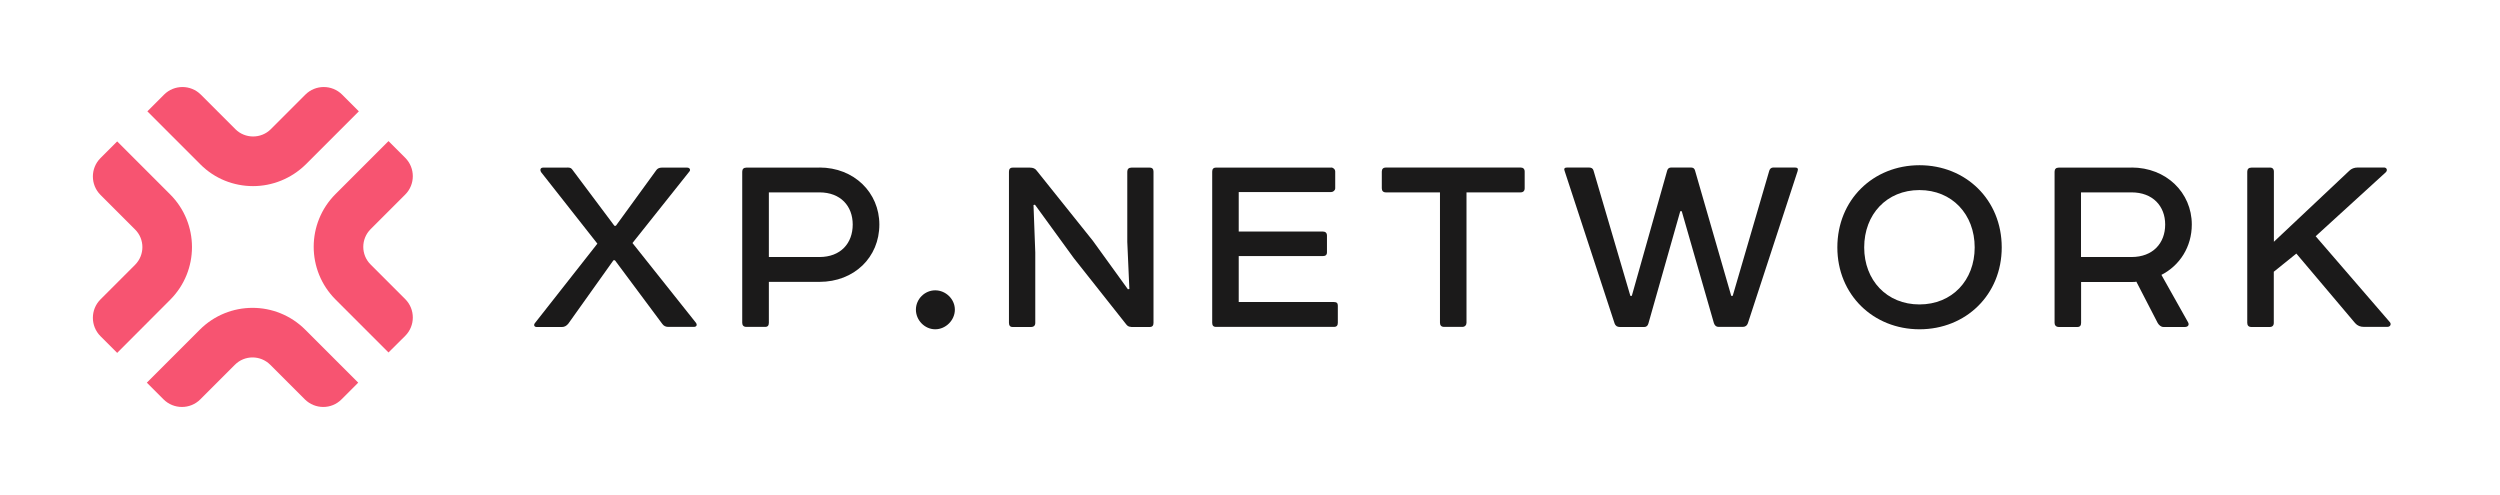
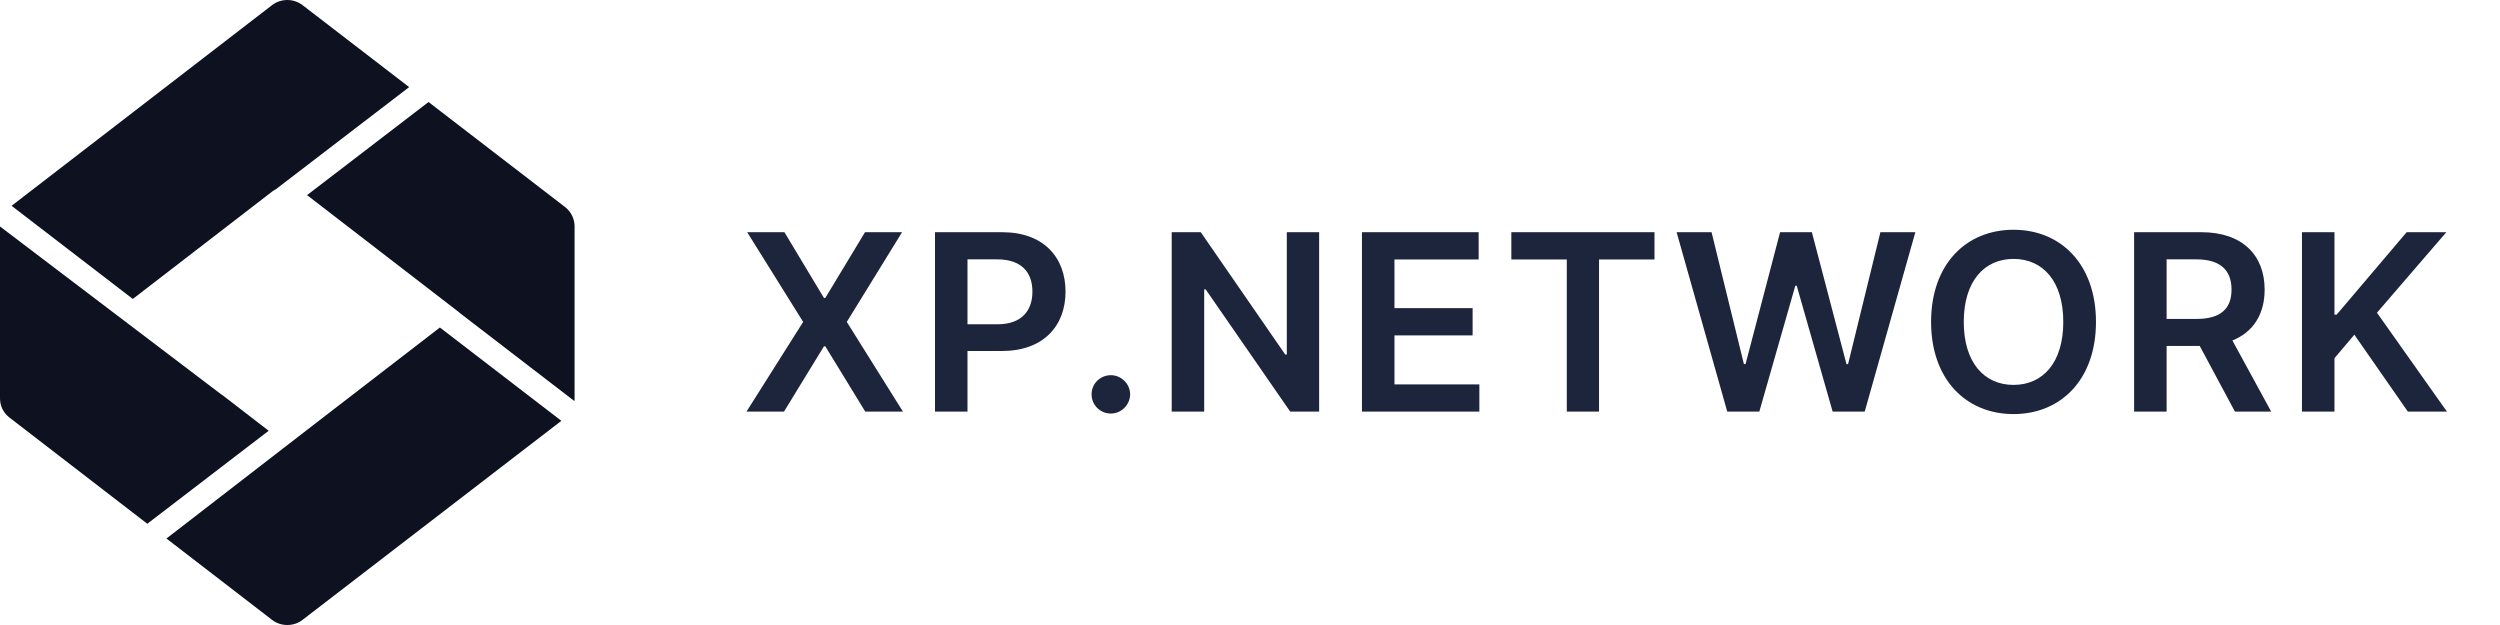
- <svg xmlns="http://www.w3.org/2000/svg" width="182" height="36" viewBox="0 0 182 36" fill="none">
-   <path d="M41.299 12.195C41.535 12.195 41.596 12.256 41.664 12.347L44.728 16.438H44.835L47.792 12.37C47.876 12.264 48.005 12.203 48.172 12.203H50.028C50.218 12.203 50.286 12.37 50.195 12.476L46.044 17.692L50.666 23.501C50.773 23.653 50.712 23.797 50.514 23.797H48.644C48.477 23.797 48.324 23.736 48.218 23.584L44.766 18.947H44.66L41.368 23.569C41.239 23.721 41.094 23.805 40.919 23.805H39.064C38.912 23.805 38.828 23.676 38.935 23.531L43.489 17.738L39.383 12.522C39.3 12.37 39.338 12.203 39.535 12.203H41.299V12.195Z" fill="#1B1A1A" />
-   <path d="M59.653 12.195C62.185 12.195 64.017 14.027 64.017 16.346C64.017 18.734 62.185 20.52 59.653 20.52H55.973V23.501C55.973 23.691 55.889 23.797 55.715 23.797H54.331C54.141 23.797 54.034 23.691 54.034 23.501V12.499C54.034 12.309 54.141 12.203 54.331 12.203H59.653V12.195ZM59.653 18.711C61.204 18.711 62.078 17.707 62.078 16.346C62.078 15.008 61.204 14.005 59.653 14.005H55.973V18.711H59.653Z" fill="#1B1A1A" />
-   <path d="M68.085 21.136C68.852 21.136 69.514 21.775 69.514 22.543C69.514 23.311 68.852 23.972 68.085 23.972C67.317 23.972 66.678 23.311 66.678 22.543C66.678 21.775 67.317 21.136 68.085 21.136Z" fill="#1B1A1A" />
-   <path d="M82.348 23.797C82.195 23.797 82.074 23.736 81.983 23.607L78.174 18.794L75.345 14.902L75.239 14.925L75.368 18.376V23.508C75.368 23.698 75.262 23.805 75.049 23.805H73.711C73.543 23.805 73.452 23.698 73.452 23.508V12.499C73.452 12.309 73.536 12.203 73.726 12.203H74.98C75.193 12.203 75.361 12.264 75.467 12.416L79.557 17.525L82.112 21.06L82.218 21.037L82.066 17.608V12.499C82.066 12.309 82.173 12.203 82.363 12.203H83.701C83.891 12.203 83.975 12.309 83.975 12.499V23.508C83.975 23.698 83.891 23.805 83.701 23.805H82.348V23.797Z" fill="#1B1A1A" />
-   <path d="M96.907 12.195C97.059 12.195 97.204 12.324 97.204 12.492V13.708C97.204 13.86 97.052 13.982 96.907 13.982H90.179V16.856H96.307C96.497 16.856 96.603 16.962 96.603 17.152V18.369C96.603 18.559 96.497 18.642 96.307 18.642H90.179V21.988H97.12C97.31 21.988 97.394 22.071 97.394 22.246V23.501C97.394 23.691 97.31 23.797 97.12 23.797H88.521C88.331 23.797 88.248 23.691 88.248 23.501V12.499C88.248 12.309 88.331 12.203 88.521 12.203H96.907V12.195Z" fill="#1B1A1A" />
-   <path d="M110.699 12.195C110.889 12.195 110.996 12.302 110.996 12.492V13.708C110.996 13.898 110.889 14.005 110.699 14.005H106.761V23.501C106.761 23.653 106.654 23.797 106.464 23.797H105.126C104.936 23.797 104.83 23.691 104.83 23.501V14.005H100.891C100.701 14.005 100.595 13.898 100.595 13.708V12.492C100.595 12.302 100.701 12.195 100.891 12.195H110.699Z" fill="#1B1A1A" />
-   <path d="M115.664 12.195C115.854 12.195 115.96 12.256 116.006 12.408L118.69 21.539H118.796L121.374 12.408C121.419 12.256 121.526 12.195 121.67 12.195H123.099C123.252 12.195 123.358 12.256 123.396 12.408L126.034 21.539H126.141L128.802 12.431C128.847 12.279 128.954 12.195 129.098 12.195H130.672C130.862 12.195 130.931 12.279 130.862 12.469L127.243 23.539C127.182 23.706 127.053 23.797 126.878 23.797H125.114C124.947 23.797 124.841 23.714 124.772 23.524L122.43 15.373H122.324L120.005 23.546C119.959 23.714 119.853 23.805 119.709 23.805H117.922C117.732 23.805 117.603 23.721 117.542 23.546L113.9 12.431C113.839 12.279 113.9 12.195 114.09 12.195H115.664Z" fill="#1B1A1A" />
-   <path d="M139.742 12.028C143.103 12.028 145.726 14.537 145.726 18.011C145.726 21.463 143.11 23.972 139.742 23.972C136.382 23.972 133.759 21.463 133.759 18.011C133.759 14.537 136.374 12.028 139.742 12.028ZM135.713 18.011C135.713 20.399 137.355 22.163 139.735 22.163C142.122 22.163 143.757 20.399 143.757 18.011C143.757 15.609 142.114 13.837 139.735 13.837C137.355 13.837 135.713 15.601 135.713 18.011Z" fill="#1B1A1A" />
-   <path d="M155.176 12.195C157.708 12.195 159.563 14.027 159.563 16.346C159.563 17.966 158.689 19.327 157.351 20.011L159.29 23.463C159.396 23.653 159.29 23.805 159.054 23.805H157.503C157.313 23.805 157.161 23.653 157.077 23.508L155.526 20.505C155.465 20.528 155.359 20.528 155.23 20.528H151.504V23.508C151.504 23.698 151.421 23.805 151.23 23.805H149.892C149.657 23.805 149.573 23.653 149.573 23.508V12.499C149.573 12.309 149.679 12.203 149.87 12.203H155.176V12.195ZM155.176 18.711C156.727 18.711 157.625 17.707 157.625 16.346C157.625 15.008 156.727 14.005 155.176 14.005H151.497V18.711H155.176Z" fill="#1B1A1A" />
-   <path d="M165.243 12.195C165.433 12.195 165.539 12.302 165.539 12.492V17.601L171.029 12.431C171.181 12.279 171.393 12.195 171.644 12.195H173.56C173.75 12.195 173.834 12.385 173.69 12.537L168.58 17.198L173.963 23.432C174.115 23.584 174.024 23.797 173.796 23.797H172.093C171.834 23.797 171.622 23.714 171.454 23.524L167.174 18.46L165.532 19.783V23.508C165.532 23.698 165.425 23.805 165.235 23.805H163.897C163.707 23.805 163.6 23.698 163.6 23.508V12.499C163.6 12.309 163.707 12.203 163.897 12.203H165.243V12.195Z" fill="#1B1A1A" />
-   <path d="M22.193 29.074L19.676 26.557C18.962 25.843 17.806 25.843 17.099 26.557L14.582 29.074C13.845 29.811 12.644 29.811 11.906 29.074L10.69 27.857L14.544 24.003C16.666 21.881 20.102 21.881 22.223 24.003L26.078 27.857L24.862 29.074C24.132 29.811 22.938 29.811 22.193 29.074Z" fill="#F75471" />
-   <path d="M8.531 25.69L7.314 24.474C6.577 23.736 6.577 22.535 7.314 21.798L9.831 19.281C10.545 18.566 10.545 17.411 9.831 16.704L7.314 14.187C6.577 13.45 6.577 12.248 7.314 11.511L8.531 10.294L12.385 14.149C14.507 16.27 14.507 19.707 12.385 21.828L8.531 25.69Z" fill="#F75471" />
-   <path d="M18.422 13.549C17.031 13.549 15.639 13.024 14.582 11.96L10.728 8.105L11.944 6.888C12.682 6.151 13.883 6.151 14.62 6.888L17.137 9.405C17.844 10.112 19.007 10.112 19.715 9.405L22.231 6.888C22.968 6.151 24.17 6.151 24.907 6.888L26.124 8.105L22.269 11.96C21.205 13.009 19.813 13.549 18.422 13.549Z" fill="#F75471" />
-   <path d="M28.283 25.66L24.428 21.805C22.307 19.684 22.307 16.247 24.428 14.126L28.283 10.272L29.5 11.488C30.237 12.226 30.237 13.427 29.5 14.164L26.983 16.681C26.268 17.396 26.268 18.551 26.983 19.258L29.5 21.775C30.237 22.512 30.237 23.714 29.5 24.451L28.283 25.66Z" fill="#F75471" />
+ <svg xmlns="http://www.w3.org/2000/svg" width="152" height="38" viewBox="0 0 152 38" fill="none">
+   <path fill-rule="evenodd" clip-rule="evenodd" d="M19.027 25.86L10.12 32.742L16.541 37.688C17.08 38.104 17.854 38.104 18.394 37.688L34.131 25.586L26.745 19.912L19.027 25.86ZM16.335 26.19L13.473 23.984L13.469 23.992L4.02653e-05 13.77C2.8821e-05 13.772 2.50061e-05 13.774 2.50059e-05 13.777L2.48903e-05 15.098L2.10754e-05 15.101L2.42083e-05 22.899L2.02779e-05 24.223C2.02375e-05 24.685 0.211 25.101 0.563 25.378L8.956 31.845L16.335 26.19ZM0.704 12.513L8.075 18.176L16.541 11.652C16.615 11.594 16.694 11.545 16.776 11.503L24.876 5.296L18.394 0.312C17.854 -0.104 17.08 -0.104 16.541 0.312L0.704 12.513ZM26.055 6.203L18.669 11.863L27.929 19L27.923 19.005L34.927 24.387C34.932 24.34 34.934 24.293 34.934 24.247L34.934 22.902L34.934 22.899L34.934 13.754C34.934 13.315 34.723 12.876 34.371 12.599L26.055 6.203Z" fill="#0E1220" />
+   <path opacity="0.9" d="M47.693 14.118H45.429L48.832 19.572L45.386 25.027H47.666L50.095 21.059H50.18L52.609 25.027H54.9L51.485 19.572L54.846 14.118H52.593L50.18 18.113H50.095L47.693 14.118ZM56.848 25.027H58.824V21.341H60.912C63.431 21.341 64.784 19.828 64.784 17.729C64.784 15.647 63.447 14.118 60.939 14.118H56.848V25.027ZM58.824 19.716V15.769H60.635C62.116 15.769 62.771 16.568 62.771 17.729C62.771 18.891 62.116 19.716 60.646 19.716H58.824ZM67.541 25.144C68.169 25.144 68.707 24.622 68.713 23.972C68.707 23.333 68.169 22.811 67.541 22.811C66.891 22.811 66.364 23.333 66.369 23.972C66.364 24.622 66.891 25.144 67.541 25.144ZM80.204 14.118H78.238V21.554H78.142L73.007 14.118H71.239V25.027H73.215V17.596H73.306L78.446 25.027H80.204V14.118ZM82.807 25.027H89.945V23.37H84.783V20.393H89.535V18.736H84.783V15.774H89.902V14.118H82.807V25.027ZM91.889 15.774H95.261V25.027H97.221V15.774H100.593V14.118H91.889V15.774ZM105.017 25.027H106.966L109.155 17.372H109.241L111.425 25.027H113.374L116.453 14.118H114.328L112.362 22.14H112.266L110.162 14.118H108.229L106.13 22.135H106.029L104.063 14.118H101.938L105.017 25.027ZM127.435 19.572C127.435 16.046 125.283 13.969 122.423 13.969C119.557 13.969 117.41 16.046 117.41 19.572C117.41 23.093 119.557 25.176 122.423 25.176C125.283 25.176 127.435 23.099 127.435 19.572ZM125.448 19.572C125.448 22.055 124.202 23.402 122.423 23.402C120.649 23.402 119.397 22.055 119.397 19.572C119.397 17.09 120.649 15.742 122.423 15.742C124.202 15.742 125.448 17.09 125.448 19.572ZM129.754 25.027H131.73V21.032H133.743L135.885 25.027H138.09L135.73 20.702C137.014 20.185 137.69 19.088 137.69 17.607C137.69 15.524 136.348 14.118 133.844 14.118H129.754V25.027ZM131.73 19.391V15.769H133.541C135.016 15.769 135.677 16.446 135.677 17.607C135.677 18.768 135.016 19.391 133.551 19.391H131.73ZM139.959 25.027H141.936V21.778L143.145 20.35L146.399 25.027H148.775L144.519 19.013L148.738 14.118H146.325L142.069 19.13H141.936V14.118H139.959V25.027Z" fill="#040D27" />
</svg>
